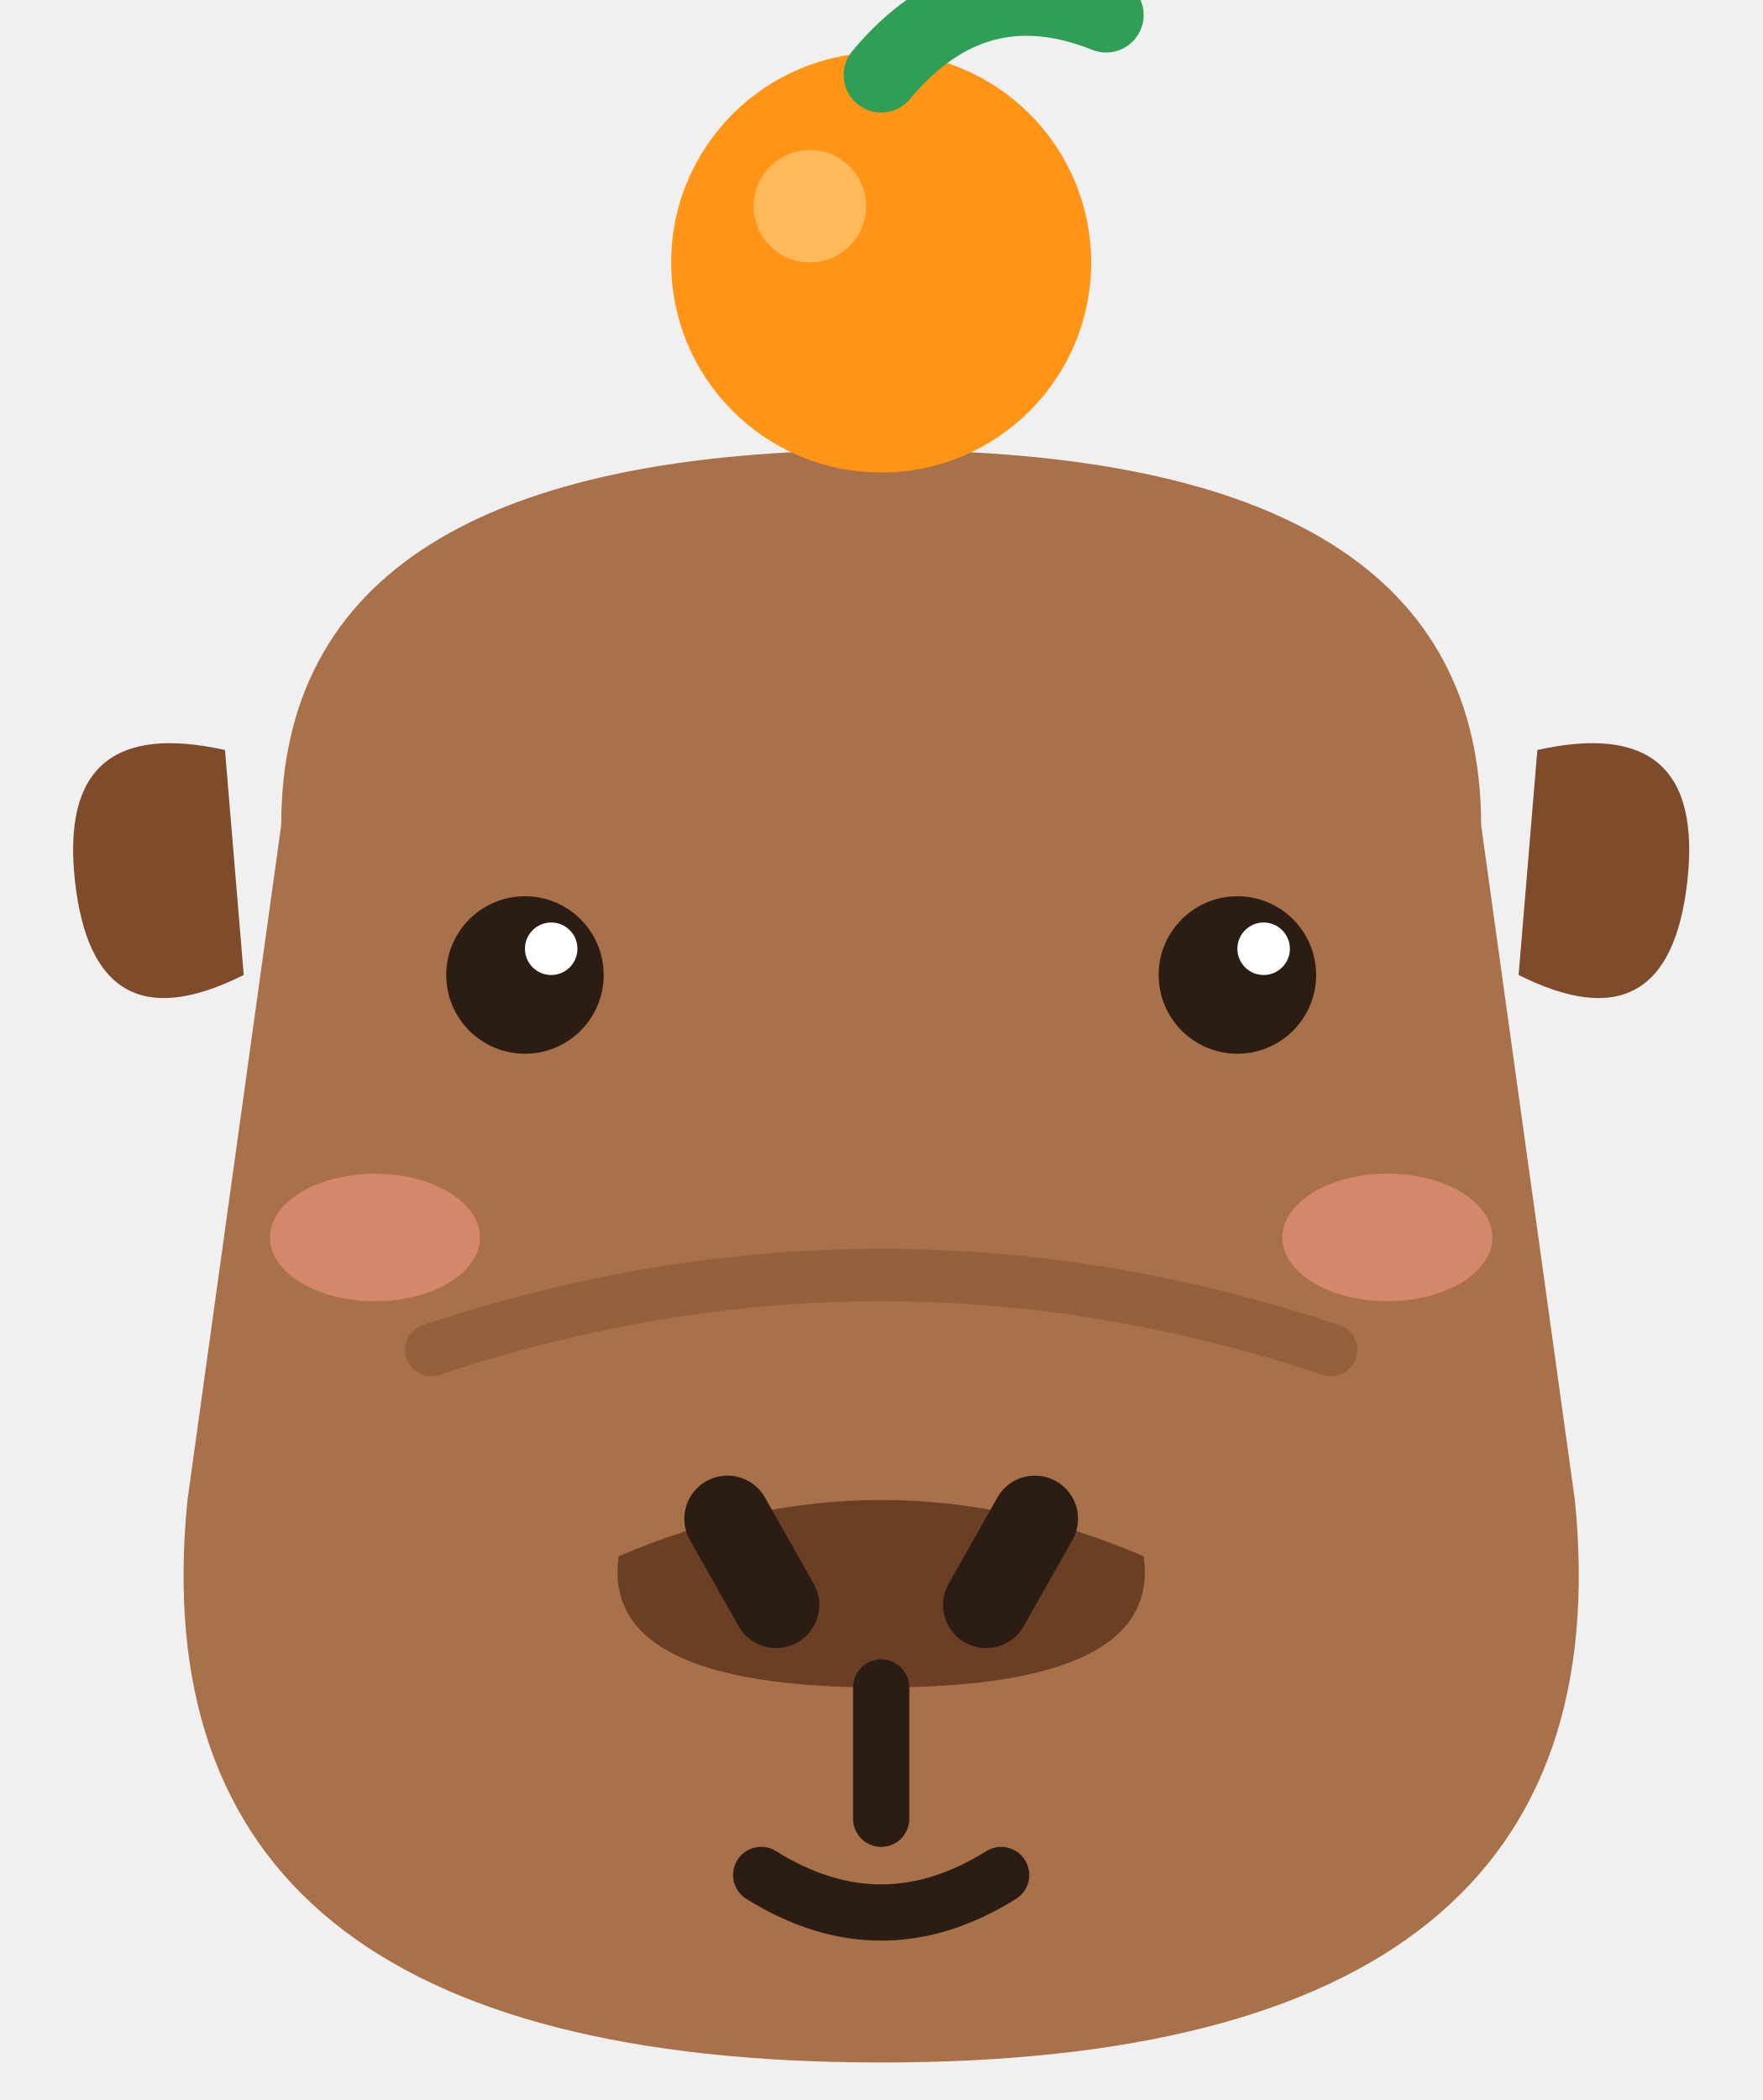
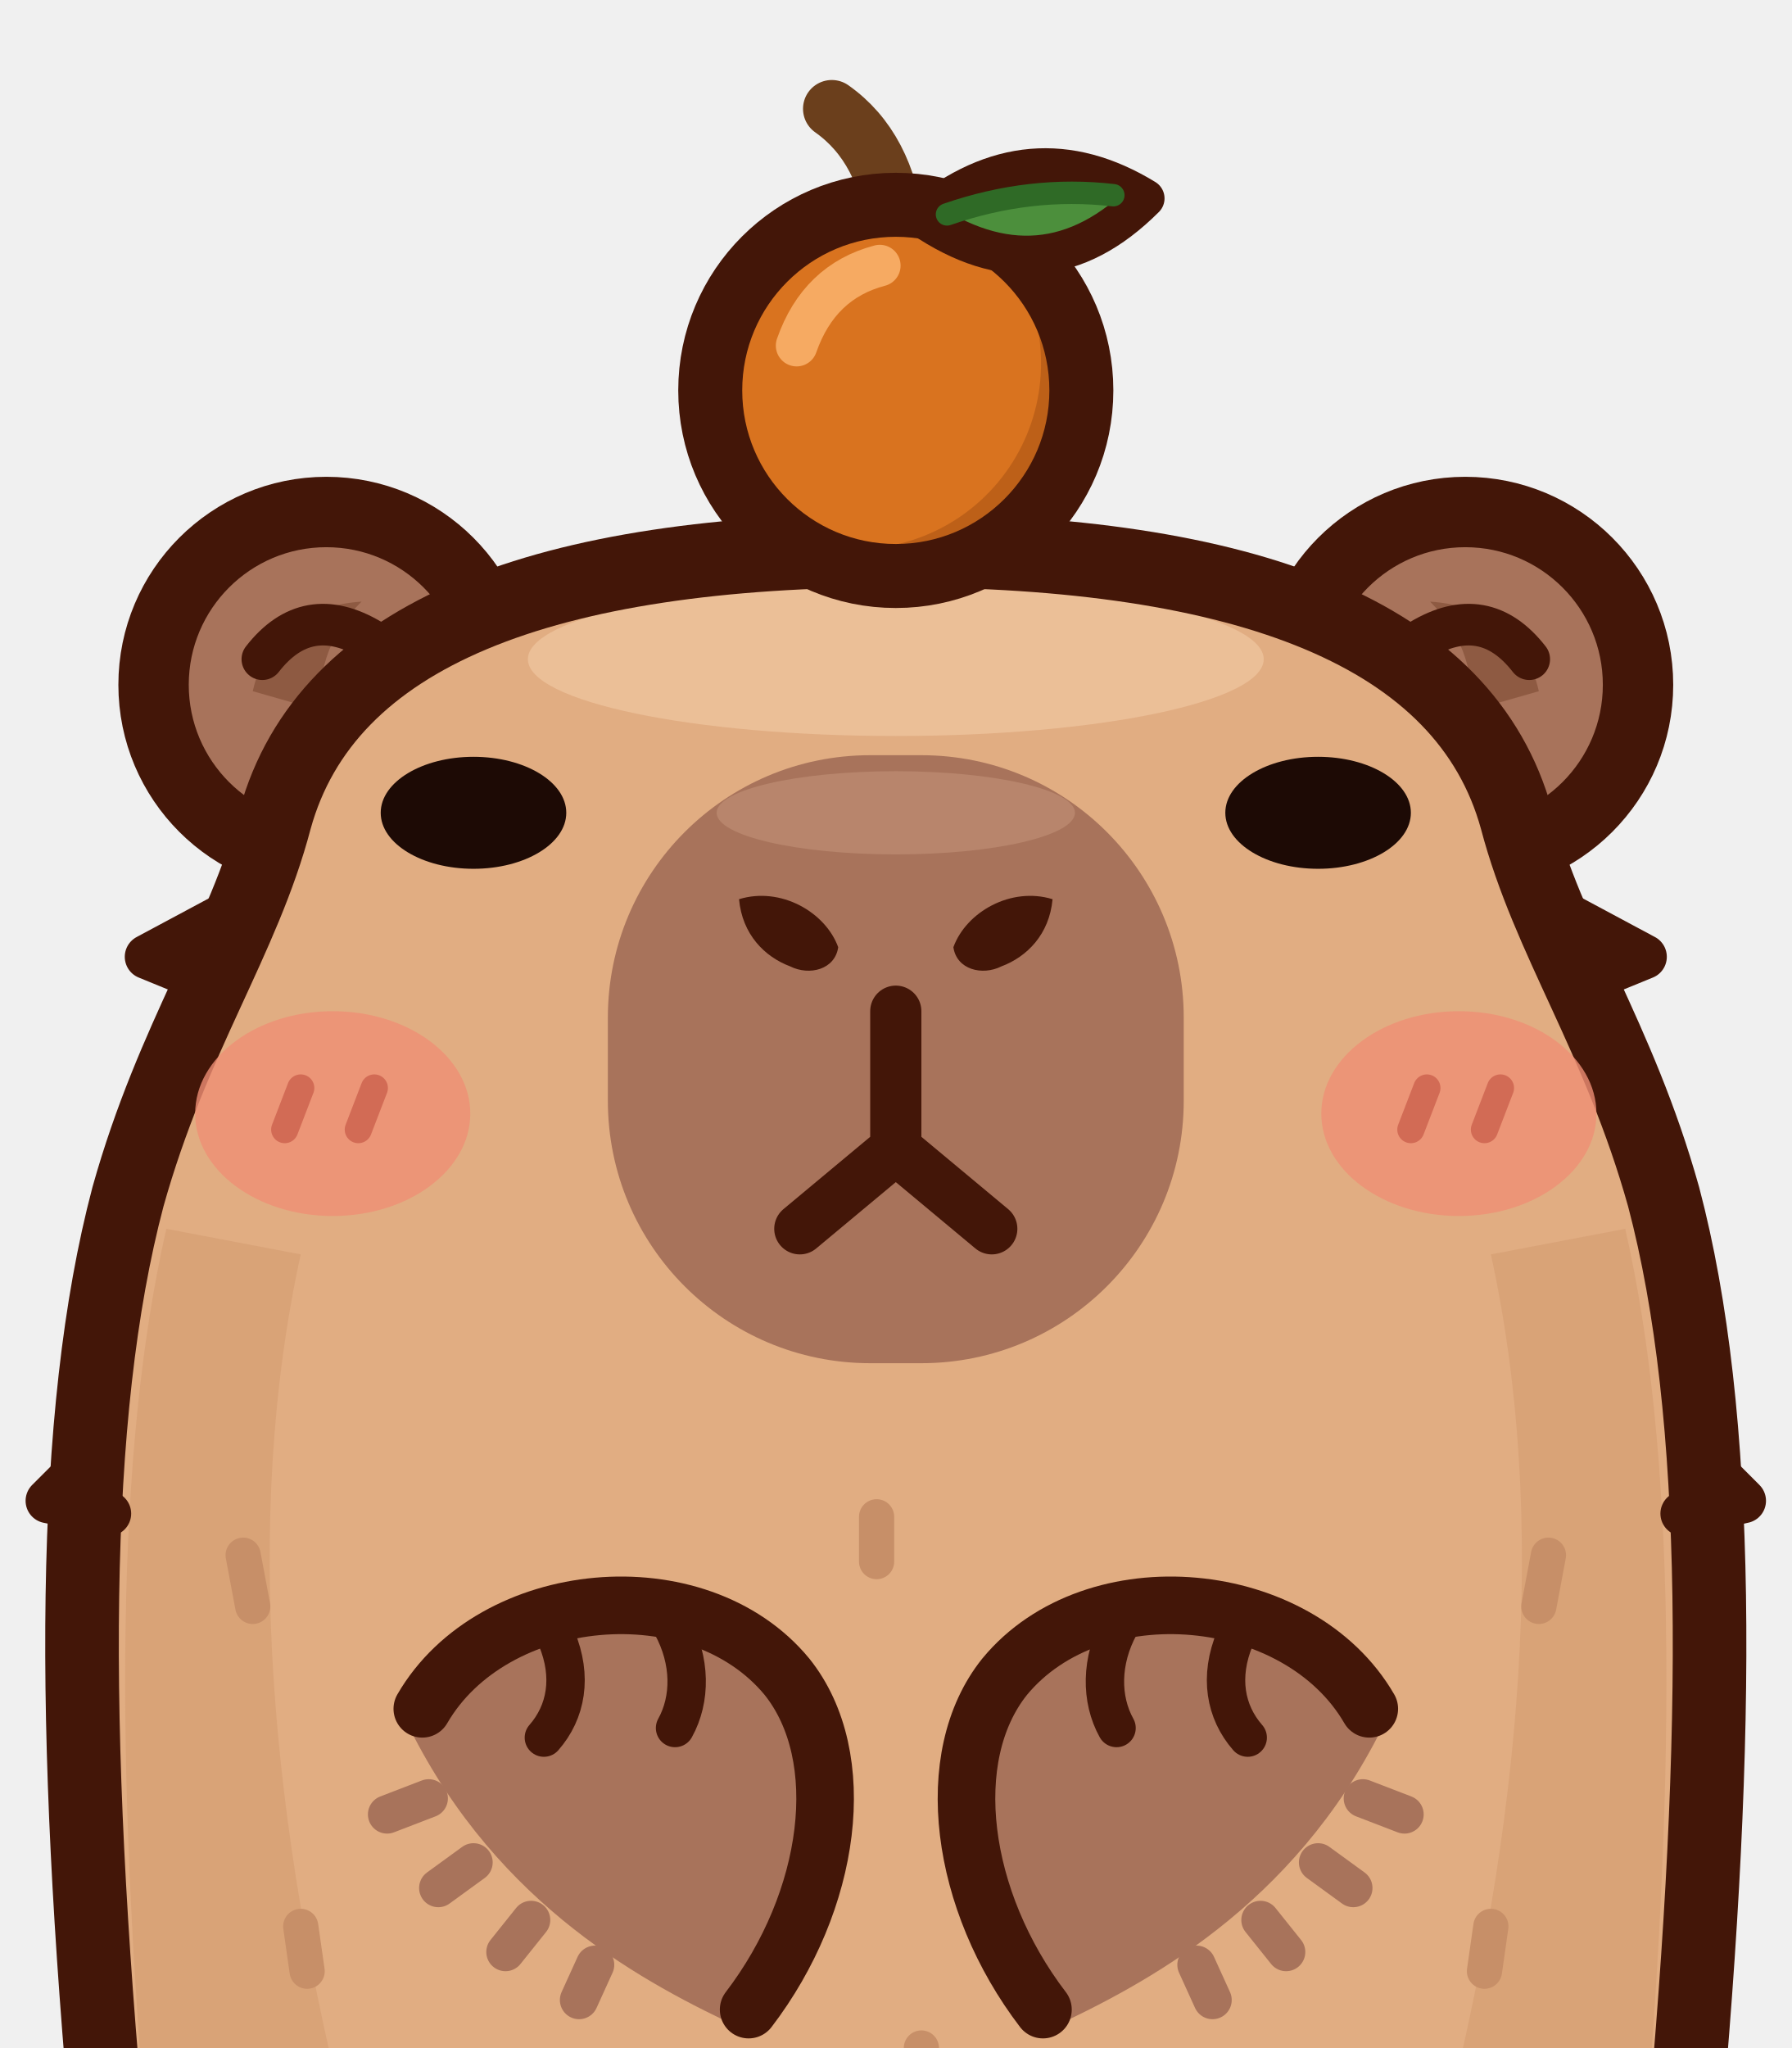
- <svg xmlns="http://www.w3.org/2000/svg" viewBox="8.5 1 47 56">
+ <svg xmlns="http://www.w3.org/2000/svg" viewBox="4 0 56 64">
  <g class="ear">
-     <path d="M14.5 21q-4.5-1-4 3.5t4.5 2.5z" fill="#7e4c2b" />
-     <path d="M49.5 21q4.5-1 4 3.5t-4.5 2.5z" fill="#7e4c2b" />
+     <circle cx="14.2" cy="21.4" r="5.4" fill="#a8735b" stroke="#431608" stroke-width="2.2" />
+     <path d="M11.9 21.6q.6-2.6 3.4-2.8q-1.4 1.4-1.3 3.4z" fill="#8e5a42" />
+     <path d="M12.2 20.6q1.4-1.8 3.4-.6" fill="none" stroke="#431608" stroke-width="1.3" stroke-linecap="round" />
+     <circle cx="49.8" cy="21.4" r="5.4" fill="#a8735b" stroke="#431608" stroke-width="2.2" />
+     <path d="M52.1 21.6q-.6-2.6-3.4-2.8q1.4 1.4 1.3 3.4z" fill="#8e5a42" />
+     <path d="M51.8 20.6q-1.4-1.8-3.4-.6" fill="none" stroke="#431608" stroke-width="1.3" stroke-linecap="round" />
  </g>
  <g class="cb">
-     <path d="M16 23q0-10 16-10t16 10l2.5 18q1.5 15-18.5 15T13.5 41z" fill="#a9714a" />
-     <path d="M20 37q12-4 24 0" fill="none" stroke="#8d5a37" stroke-width="1.4" stroke-linecap="round" opacity=".7" />
-     <circle cx="22.5" cy="27" r="2.1" fill="#2b1d14" />
-     <circle cx="41.5" cy="27" r="2.1" fill="#2b1d14" />
-     <circle cx="23.2" cy="26.3" r=".7" fill="#fff" />
-     <circle cx="42.2" cy="26.3" r=".7" fill="#fff" />
-     <path d="M25 42.5q7-3 14 0q.5 3.5-7 3.5t-7-3.5z" fill="#6b3f24" />
-     <path d="M27.9 41.5l1.3 2.3M36.1 41.5l-1.3 2.3" stroke="#2b1d14" stroke-width="2.3" stroke-linecap="round" />
-     <path d="M32 46v3.5M28.8 51q3.2 2 6.4 0" fill="none" stroke="#2b1d14" stroke-width="1.5" stroke-linecap="round" />
-     <ellipse class="bl" cx="18.5" cy="34" rx="2.8" ry="1.7" fill="#ff9d8a" opacity=".5" />
-     <ellipse class="bl" cx="45.5" cy="34" rx="2.8" ry="1.7" fill="#ff9d8a" opacity=".5" />
+     <path d="M32 17.2C21 17.2 14.2 19.8 12.6 25.6C11.6 29.4 9.4 32.4 8 37.4C6.2 44.2 6.2 54 7.4 67H56.6C57.8 54 57.8 44.2 56 37.4C54.6 32.4 52.4 29.4 51.4 25.6C49.8 19.8 43 17.2 32 17.2Z" fill="#e1ad82" />
+     <path d="M9.2 38.4C7.6 45.4 7.6 55 8.6 67H15C12.4 57 11.6 47.4 13.4 39.2Z" fill="#cf966b" opacity=".45" />
+     <path d="M54.8 38.4C56.4 45.4 56.4 55 55.4 67H49C51.6 57 52.4 47.4 50.6 39.2Z" fill="#cf966b" opacity=".45" />
+     <ellipse cx="32" cy="20.6" rx="11.5" ry="2.4" fill="#f0c6a0" opacity=".7" />
+     <path d="M7.4 67C6.2 54 6.2 44.2 8 37.4C9.4 32.4 11.6 29.4 12.6 25.6C14.2 19.8 21 17.2 32 17.2S49.8 19.8 51.4 25.6C52.4 29.4 54.6 32.4 56 37.4C57.8 44.2 57.8 54 56.6 67" fill="none" stroke="#431608" stroke-width="2.3" stroke-linecap="round" stroke-linejoin="round" />
+     <path d="M11.4 28.4l-2.8 1.5 2.2.9M52.6 28.4l2.8 1.5-2.2.9M7.2 45.2l-1.7 1.7 1.9.4M56.8 45.2l1.7 1.7-1.9.4" fill="none" stroke="#431608" stroke-width="1.4" stroke-linecap="round" stroke-linejoin="round" />
+     <rect x="23" y="23.6" width="18" height="19" rx="8.2" fill="#a8735b" />
+     <ellipse cx="32" cy="25.4" rx="5.6" ry="1.3" fill="#bb8a70" opacity=".8" />
+     <g class="eyes">
+       <ellipse cx="18.8" cy="25.4" rx="2.9" ry="1.75" fill="#1d0a05" />
+       <ellipse cx="45.2" cy="25.4" rx="2.9" ry="1.75" fill="#1d0a05" />
+     </g>
+     <path d="M27.1 28.1c1.3-.4 2.7.4 3.1 1.5c-.1.7-.9.9-1.5.6c-.8-.3-1.5-1-1.6-2.1zM36.9 28.1c-1.3-.4-2.7.4-3.1 1.5c.1.7.9.9 1.5.6c.8-.3 1.5-1 1.6-2.1z" fill="#431608" />
+     <path d="M32 31.6v4.2M29 38.4l3-2.5 3 2.5" fill="none" stroke="#431608" stroke-width="1.6" stroke-linecap="round" stroke-linejoin="round" />
+     <g class="bl">
+       <ellipse cx="14.4" cy="34.8" rx="4.3" ry="3.2" fill="#ef8f74" opacity=".8" />
+       <ellipse cx="49.6" cy="34.8" rx="4.3" ry="3.2" fill="#ef8f74" opacity=".8" />
+       <path d="M13.4 34l-.5 1.3M15.7 34l-.5 1.3M48.6 34l-.5 1.3M50.9 34l-.5 1.3" stroke="#d26b55" stroke-width=".85" stroke-linecap="round" />
+     </g>
+     <path d="M11.6 48.6l.3 1.6M52.4 48.6l-.3 1.6M31.4 47.4v1.4M32.8 64v1.6M13.4 60.2l.2 1.4M50.6 60.2l-.2 1.4" stroke="#c78f68" stroke-width="1.1" stroke-linecap="round" />
+     <path d="M16.8 54C18.4 49.8 25.4 48.8 28.6 52.4C30.8 55 30 59.8 27.2 63.4C24.2 62 19.6 59.6 16.8 54Z" fill="#a8735b" />
+     <path d="M17.2 53.4C19.4 49.6 25.8 49 28.6 52.4C30.6 54.9 30 59.4 27.4 62.8" fill="none" stroke="#431608" stroke-width="1.8" stroke-linecap="round" />
+     <path d="M21.4 51.2c.5 1.2.3 2.3-.4 3.1M25 50.8c.6 1.1.6 2.3.1 3.2" fill="none" stroke="#431608" stroke-width="1.2" stroke-linecap="round" />
+     <path d="M17.4 56.2l-1.3.5M18.8 58.2l-1.1.8M20.6 60l-.8 1M22.6 61.4l-.5 1.1" stroke="#a8735b" stroke-width="1.2" stroke-linecap="round" />
+     <path d="M47.2 54C45.6 49.8 38.6 48.8 35.4 52.4C33.2 55 34 59.8 36.8 63.4C39.8 62 44.4 59.6 47.2 54Z" fill="#a8735b" />
+     <path d="M46.8 53.4C44.6 49.6 38.2 49 35.4 52.4C33.4 54.9 34 59.4 36.6 62.8" fill="none" stroke="#431608" stroke-width="1.8" stroke-linecap="round" />
+     <path d="M42.6 51.2c-.5 1.2-.3 2.3.4 3.1M39 50.8c-.6 1.1-.6 2.3-.1 3.2" fill="none" stroke="#431608" stroke-width="1.2" stroke-linecap="round" />
+     <path d="M46.6 56.2l1.3.5M45.2 58.2l1.1.8M43.4 60l.8 1M41.4 61.4l.5 1.1" stroke="#a8735b" stroke-width="1.2" stroke-linecap="round" />
  </g>
  <g class="fruit">
-     <circle cx="32" cy="8" r="5.6" fill="#ff9416" />
-     <circle cx="30.1" cy="6.5" r="1.5" fill="#ffc06b" opacity=".8" />
-     <path d="M32 3q2.5-3 6-1.6" fill="none" stroke="#2f9e57" stroke-width="2" stroke-linecap="round" />
+     <path d="M32 7.2q-.3-2.6-2-3.8" fill="none" stroke="#6b3f1c" stroke-width="1.8" stroke-linecap="round" />
+     <circle cx="32" cy="12.2" r="5.8" fill="#d9731f" />
+     <path d="M36.2 9.4a5.2 5.2 0 0 1-6.8 7.6a5.8 5.8 0 0 0 6.8-7.6z" fill="#b45a16" opacity=".75" />
+     <circle cx="32" cy="12.2" r="5.8" fill="none" stroke="#431608" stroke-width="2" />
+     <path d="M28.9 10.8q.7-2 2.6-2.5" fill="none" stroke="#f6aa62" stroke-width="1.3" stroke-linecap="round" />
+     <path d="M32.8 6.8q3.4-2.8 7-.6q-3.2 3.2-7 .6z" fill="#4c8f3c" stroke="#431608" stroke-width="1.2" stroke-linejoin="round" />
+     <path d="M33.6 6.7q2.6-.9 5.2-.6" fill="none" stroke="#2f6a26" stroke-width=".7" stroke-linecap="round" />
  </g>
</svg>
